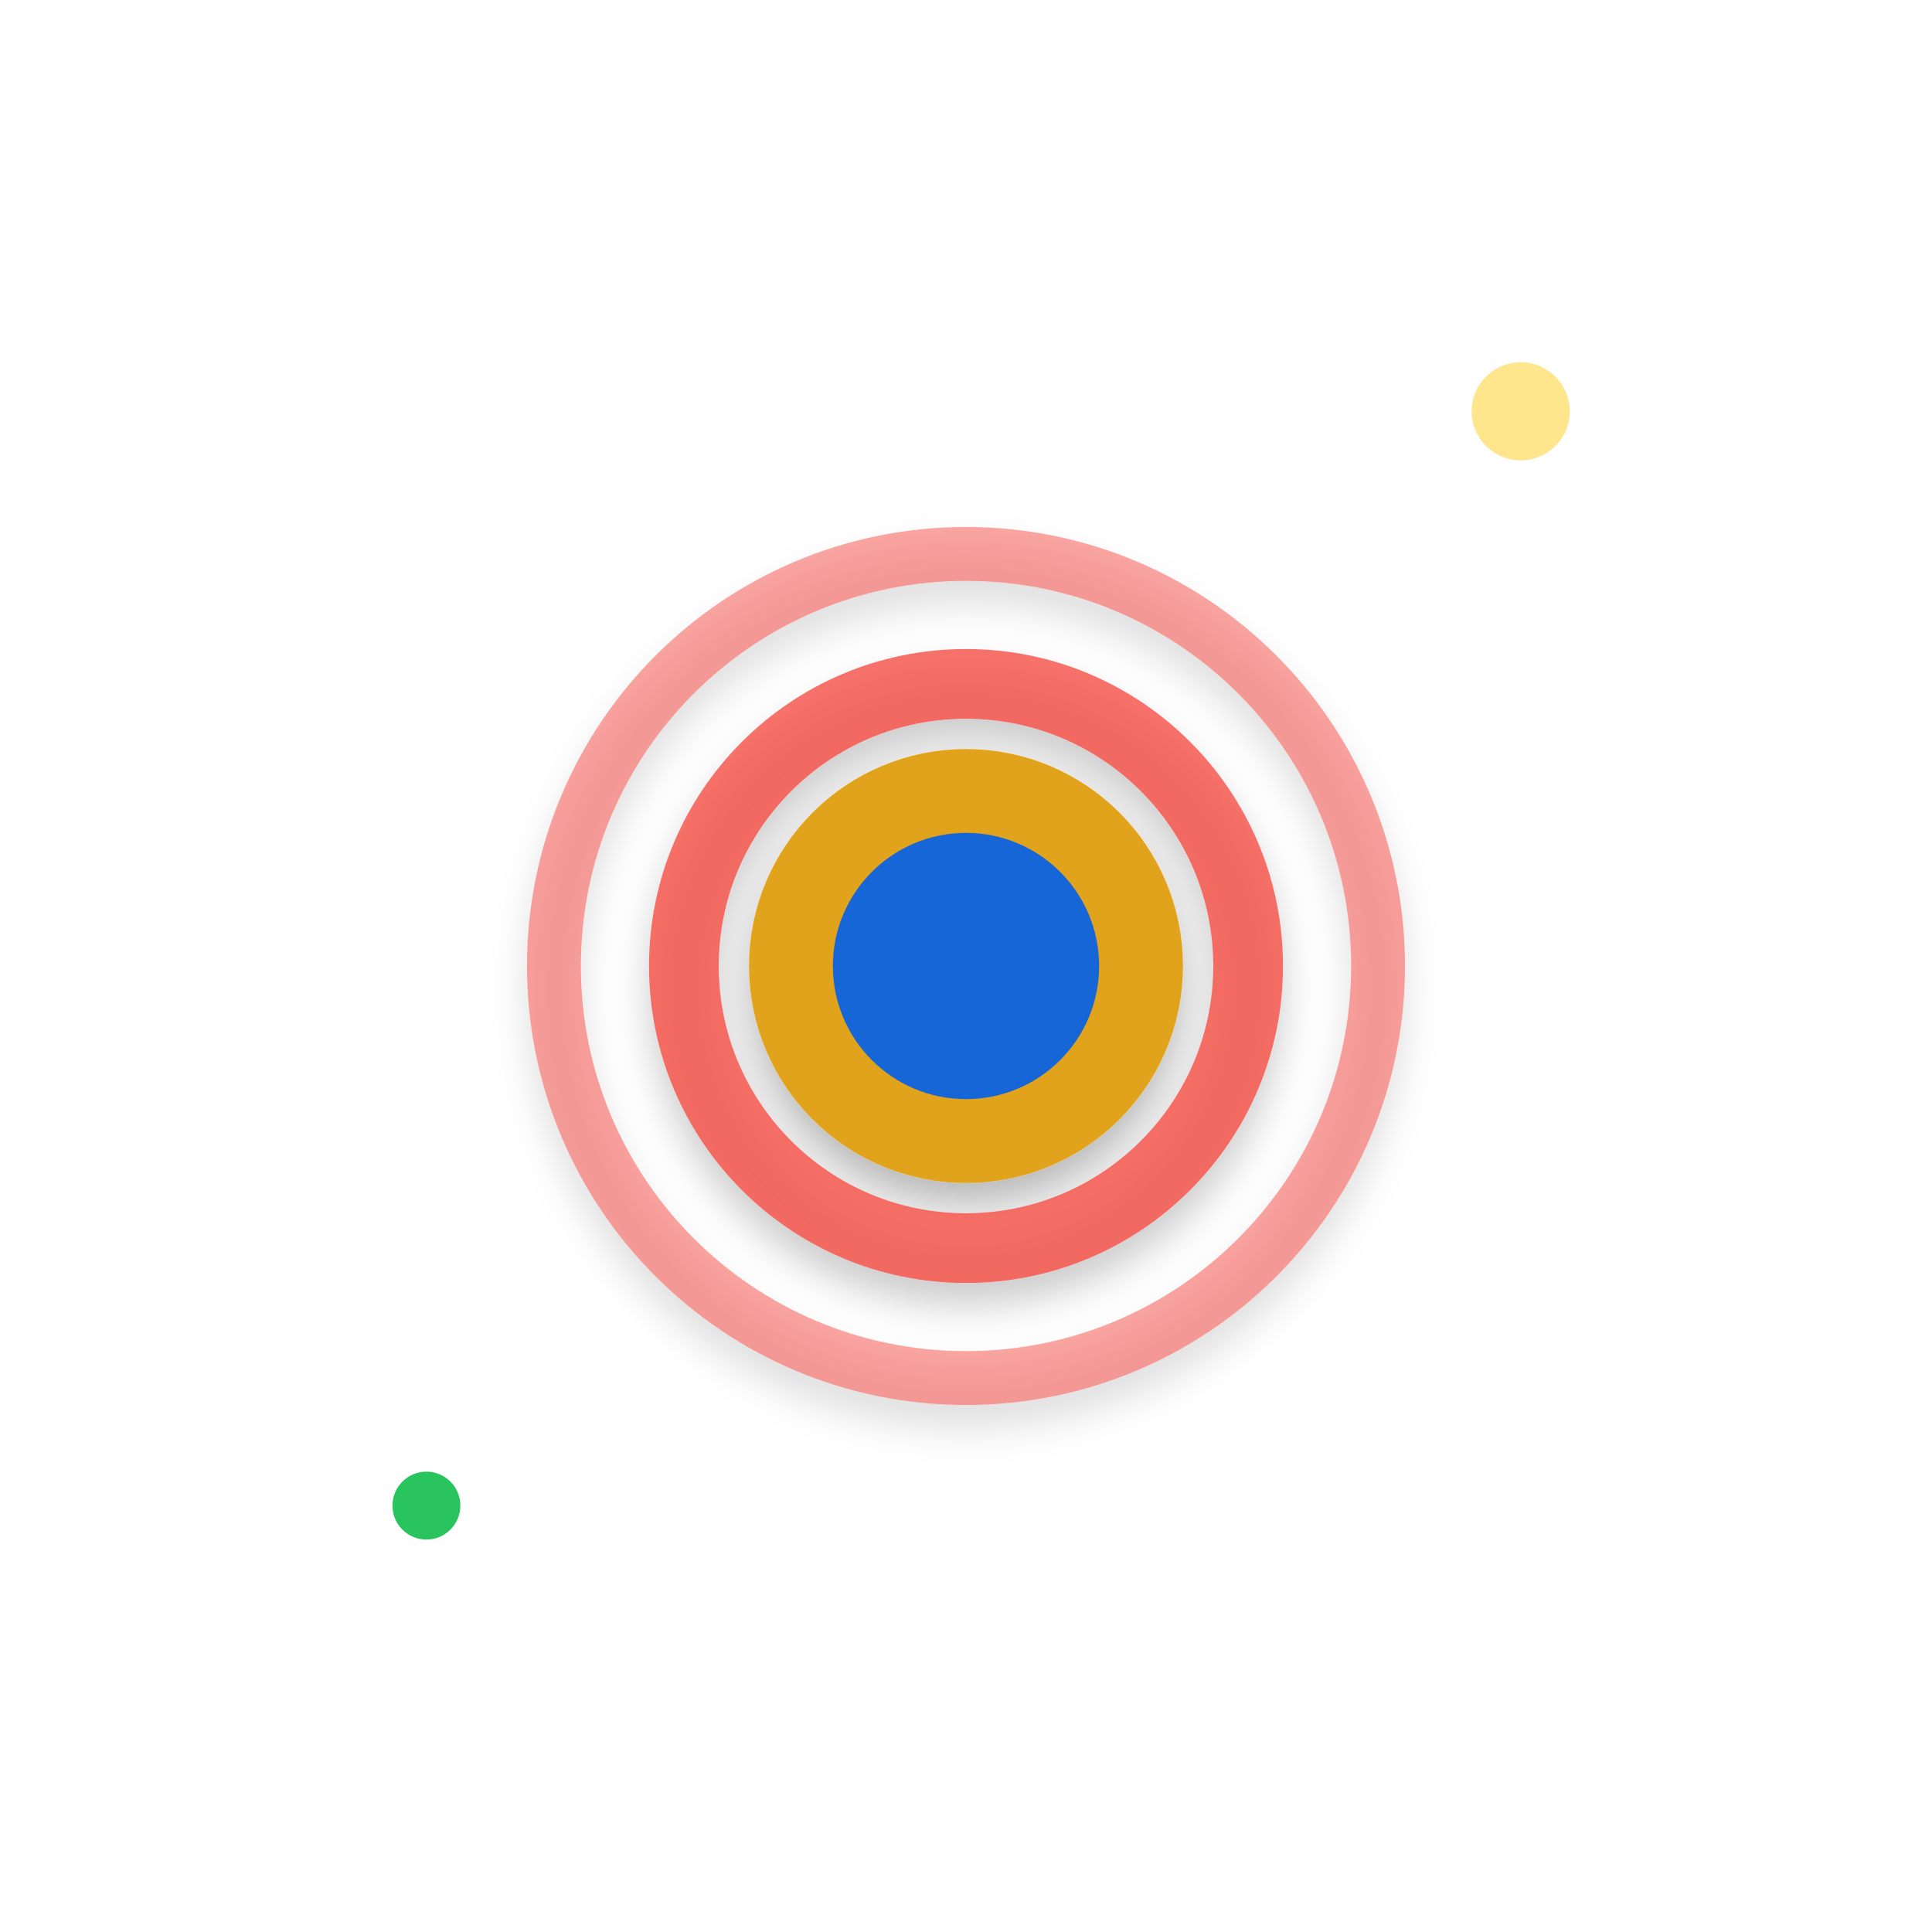
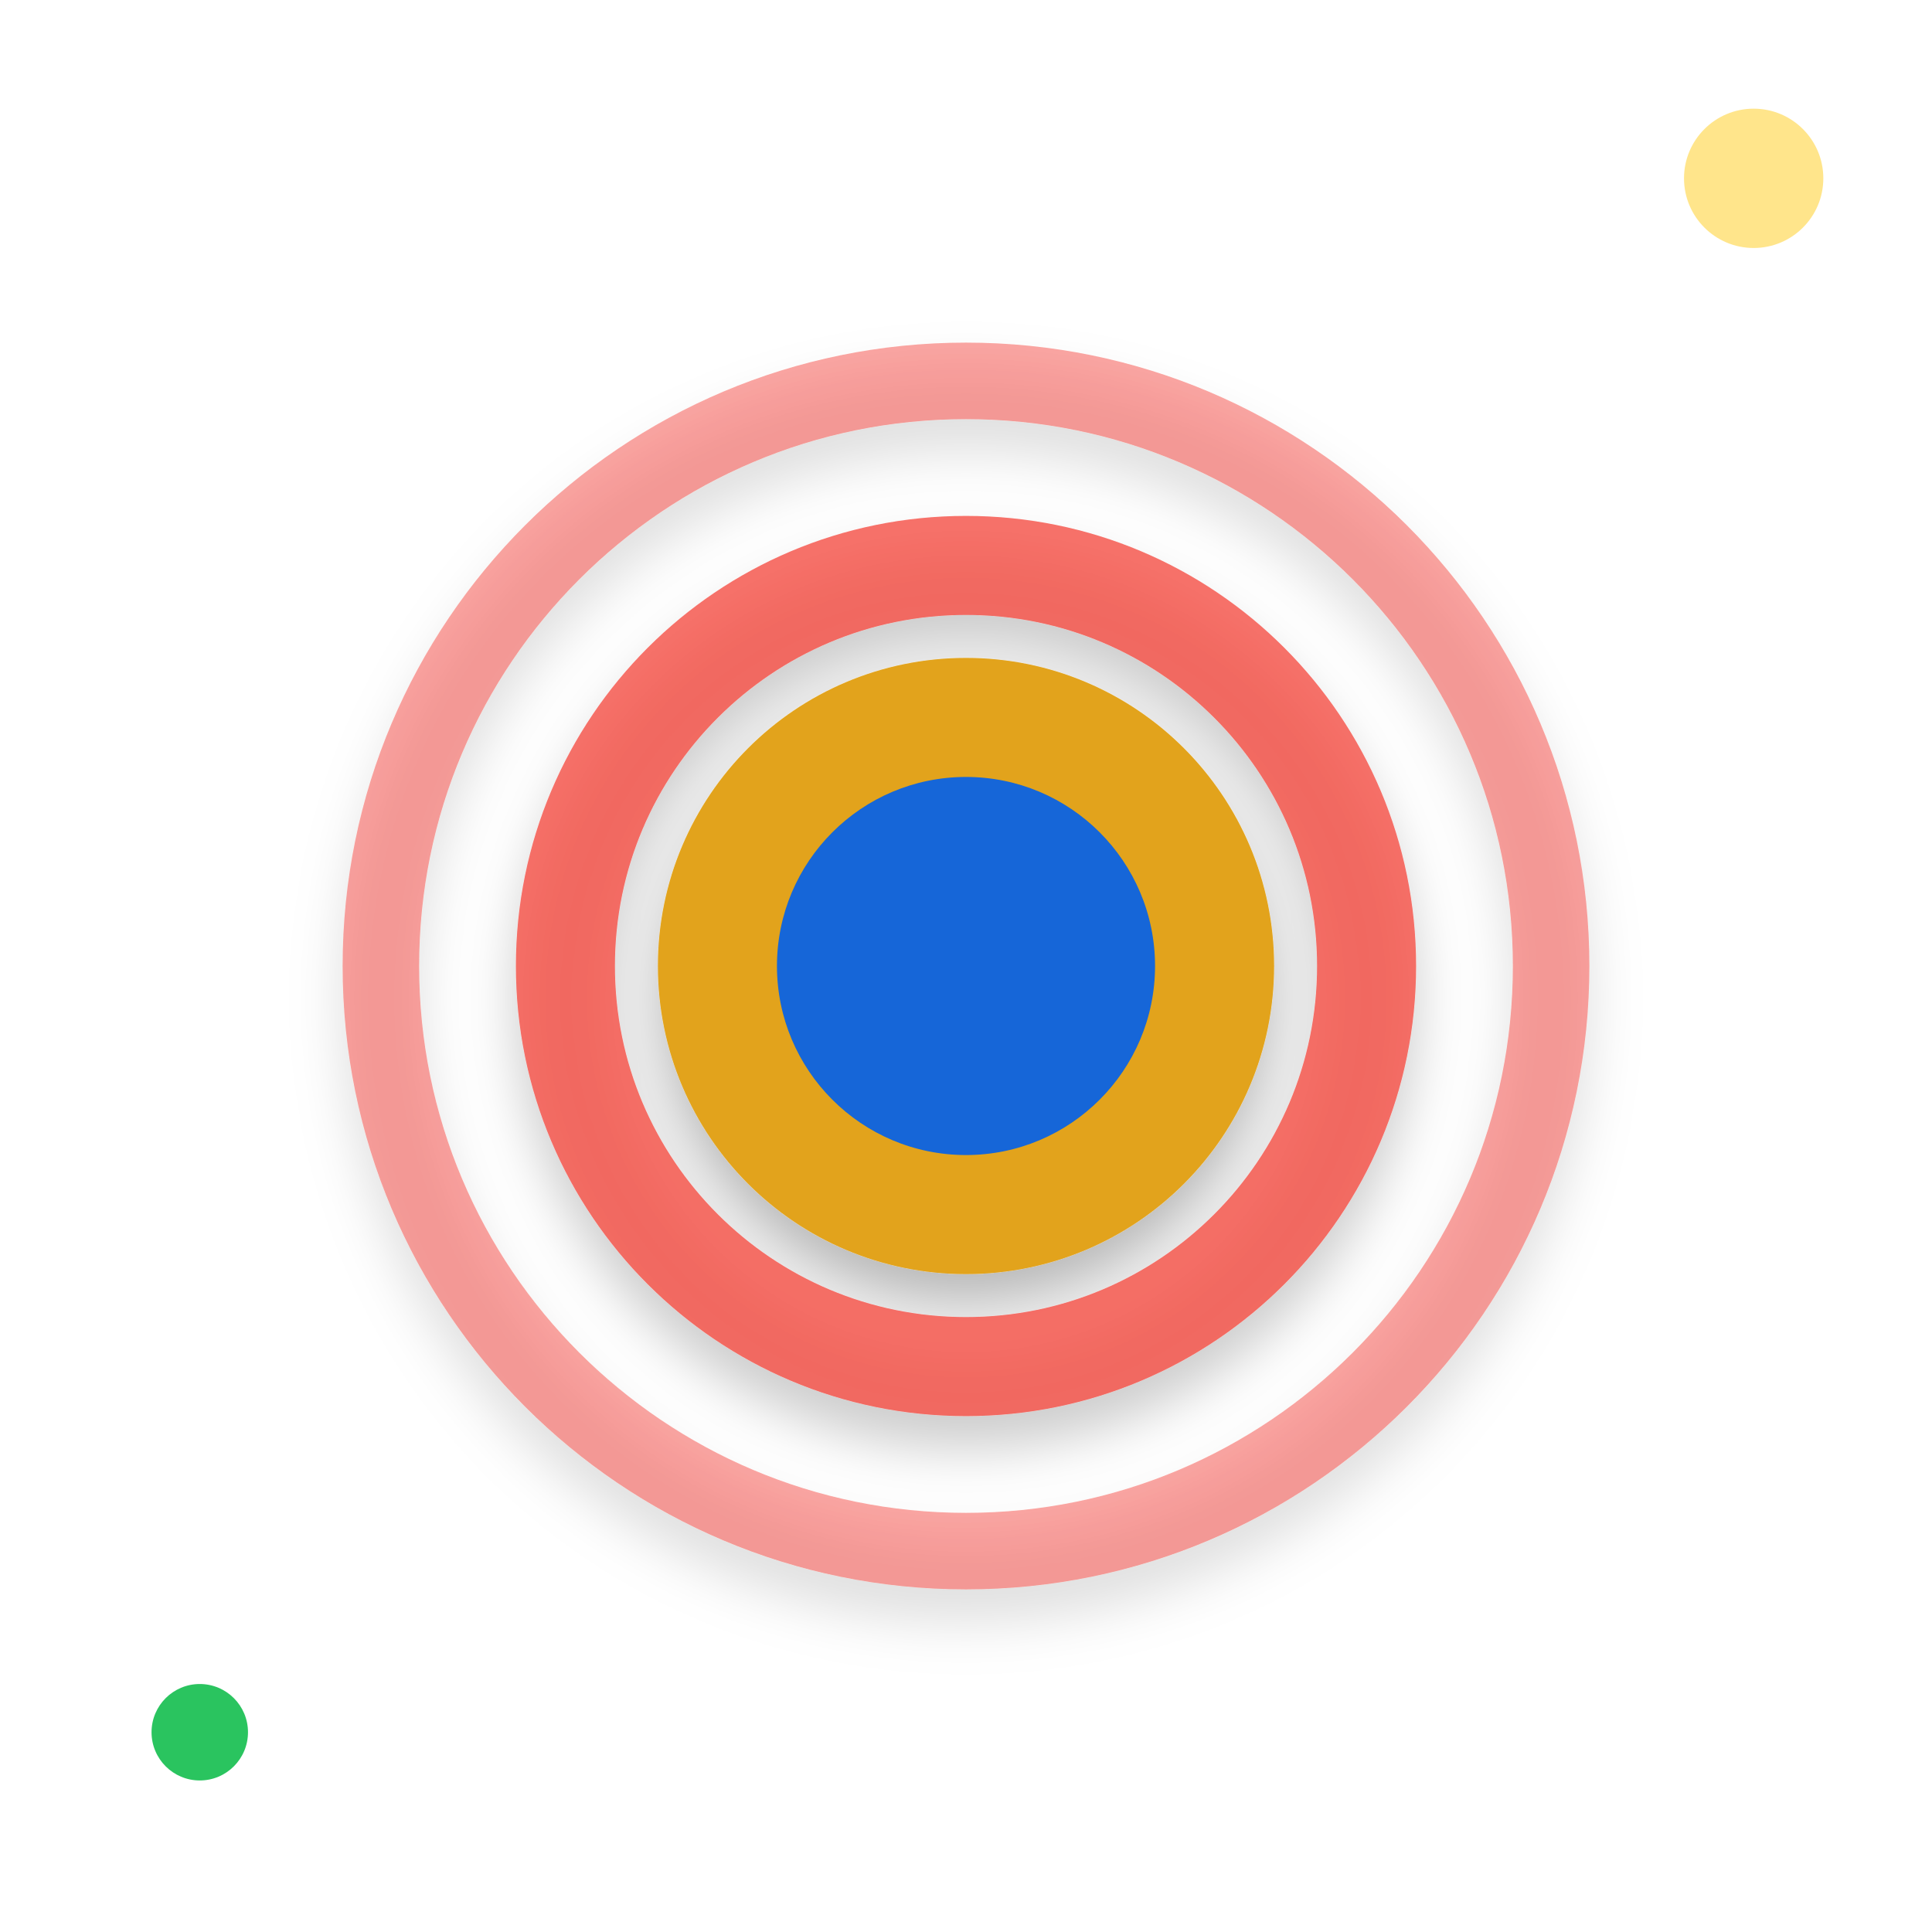
<svg xmlns="http://www.w3.org/2000/svg" viewBox="0 0 1024 1024" width="1024" height="1024" role="img" aria-label="Arcade Tokens Fallback">
  <defs>
    <clipPath id="sq">
      <path d="M 350.06 0 L 673.94 0 C 774.74 0 825.13 0 879.39 17.15 L 879.39 17.15 C 938.62 38.71 985.29 85.38 1006.85 144.61 C 1024 198.87 1024 249.26 1024 350.06 L 1024 673.94 C 1024 774.74 1024 825.13 1006.85 879.39 L 1006.85 879.39 C 985.29 938.62 938.62 985.29 879.39 1006.85 C 825.13 1024 774.74 1024 673.94 1024 L 350.06 1024 C 249.26 1024 198.87 1024 144.61 1006.85 L 144.61 1006.85 C 85.38 985.29 38.71 938.62 17.15 879.39 C 0 825.13 0 774.74 0 673.94 L 0 350.06 C 0 249.26 0 198.87 17.15 144.61 L 17.15 144.61 C 38.71 85.38 85.38 38.71 144.61 17.15 C 198.87 0 249.26 0 350.06 0 Z" />
    </clipPath>
    <filter id="sharcadetokensfallback" x="-20%" y="-20%" width="140%" height="140%">
      <feDropShadow dx="0" dy="12" stdDeviation="10" flood-color="#000" flood-opacity=".28" />
    </filter>
  </defs>
  <g clip-path="url(#sq)">
-     <g filter="url(#sharcadetokensfallback)">
-       <g fill="none" stroke="#e2a31a" stroke-width="62" stroke-linecap="round" stroke-linejoin="round">
-         <circle cx="512" cy="512" r="260" fill="none" stroke="none" stroke-width="34" opacity=".46" />
-         <circle cx="512" cy="512" r="178" fill="none" stroke="none" stroke-width="44" opacity=".72" />
-         <circle cx="512" cy="512" r="84" fill="none" />
+     <g transform="translate(512 512) scale(1.42) translate(-512 -512)">
+       <g filter="url(#sharcadetokensfallback)">
+         <g fill="none" stroke="#e2a31a" stroke-width="62" stroke-linecap="round" stroke-linejoin="round">
+           <circle cx="512" cy="512" r="260" fill="none" stroke="none" stroke-width="34" opacity=".46" />
+           <circle cx="512" cy="512" r="178" fill="none" stroke="none" stroke-width="44" opacity=".72" />
+           <circle cx="512" cy="512" r="84" fill="none" />
+         </g>
+         <g transform="translate(512 512) scale(.84) translate(-512 -512)">
+           <circle cx="512" cy="512" r="260" fill="none" stroke="#f43b31" stroke-width="34" opacity=".46" />
+           <circle cx="512" cy="512" r="178" fill="none" stroke="#f43b31" stroke-width="44" opacity=".72" />
+           <circle cx="512" cy="512" r="84" fill="#1366d8" />
+         </g>
      </g>
-       <g transform="translate(512 512) scale(.84) translate(-512 -512)">
-         <circle cx="512" cy="512" r="260" fill="none" stroke="#f43b31" stroke-width="34" opacity=".46" />
-         <circle cx="512" cy="512" r="178" fill="none" stroke="#f43b31" stroke-width="44" opacity=".72" />
-         <circle cx="512" cy="512" r="84" fill="#1366d8" />
-       </g>
+       <circle cx="806" cy="218" r="26" fill="#ffe58b" />
+       <circle cx="226" cy="798" r="18" fill="#2ac45f" />
    </g>
-     <circle cx="806" cy="218" r="26" fill="#ffe58b" />
-     <circle cx="226" cy="798" r="18" fill="#2ac45f" />
  </g>
</svg>
